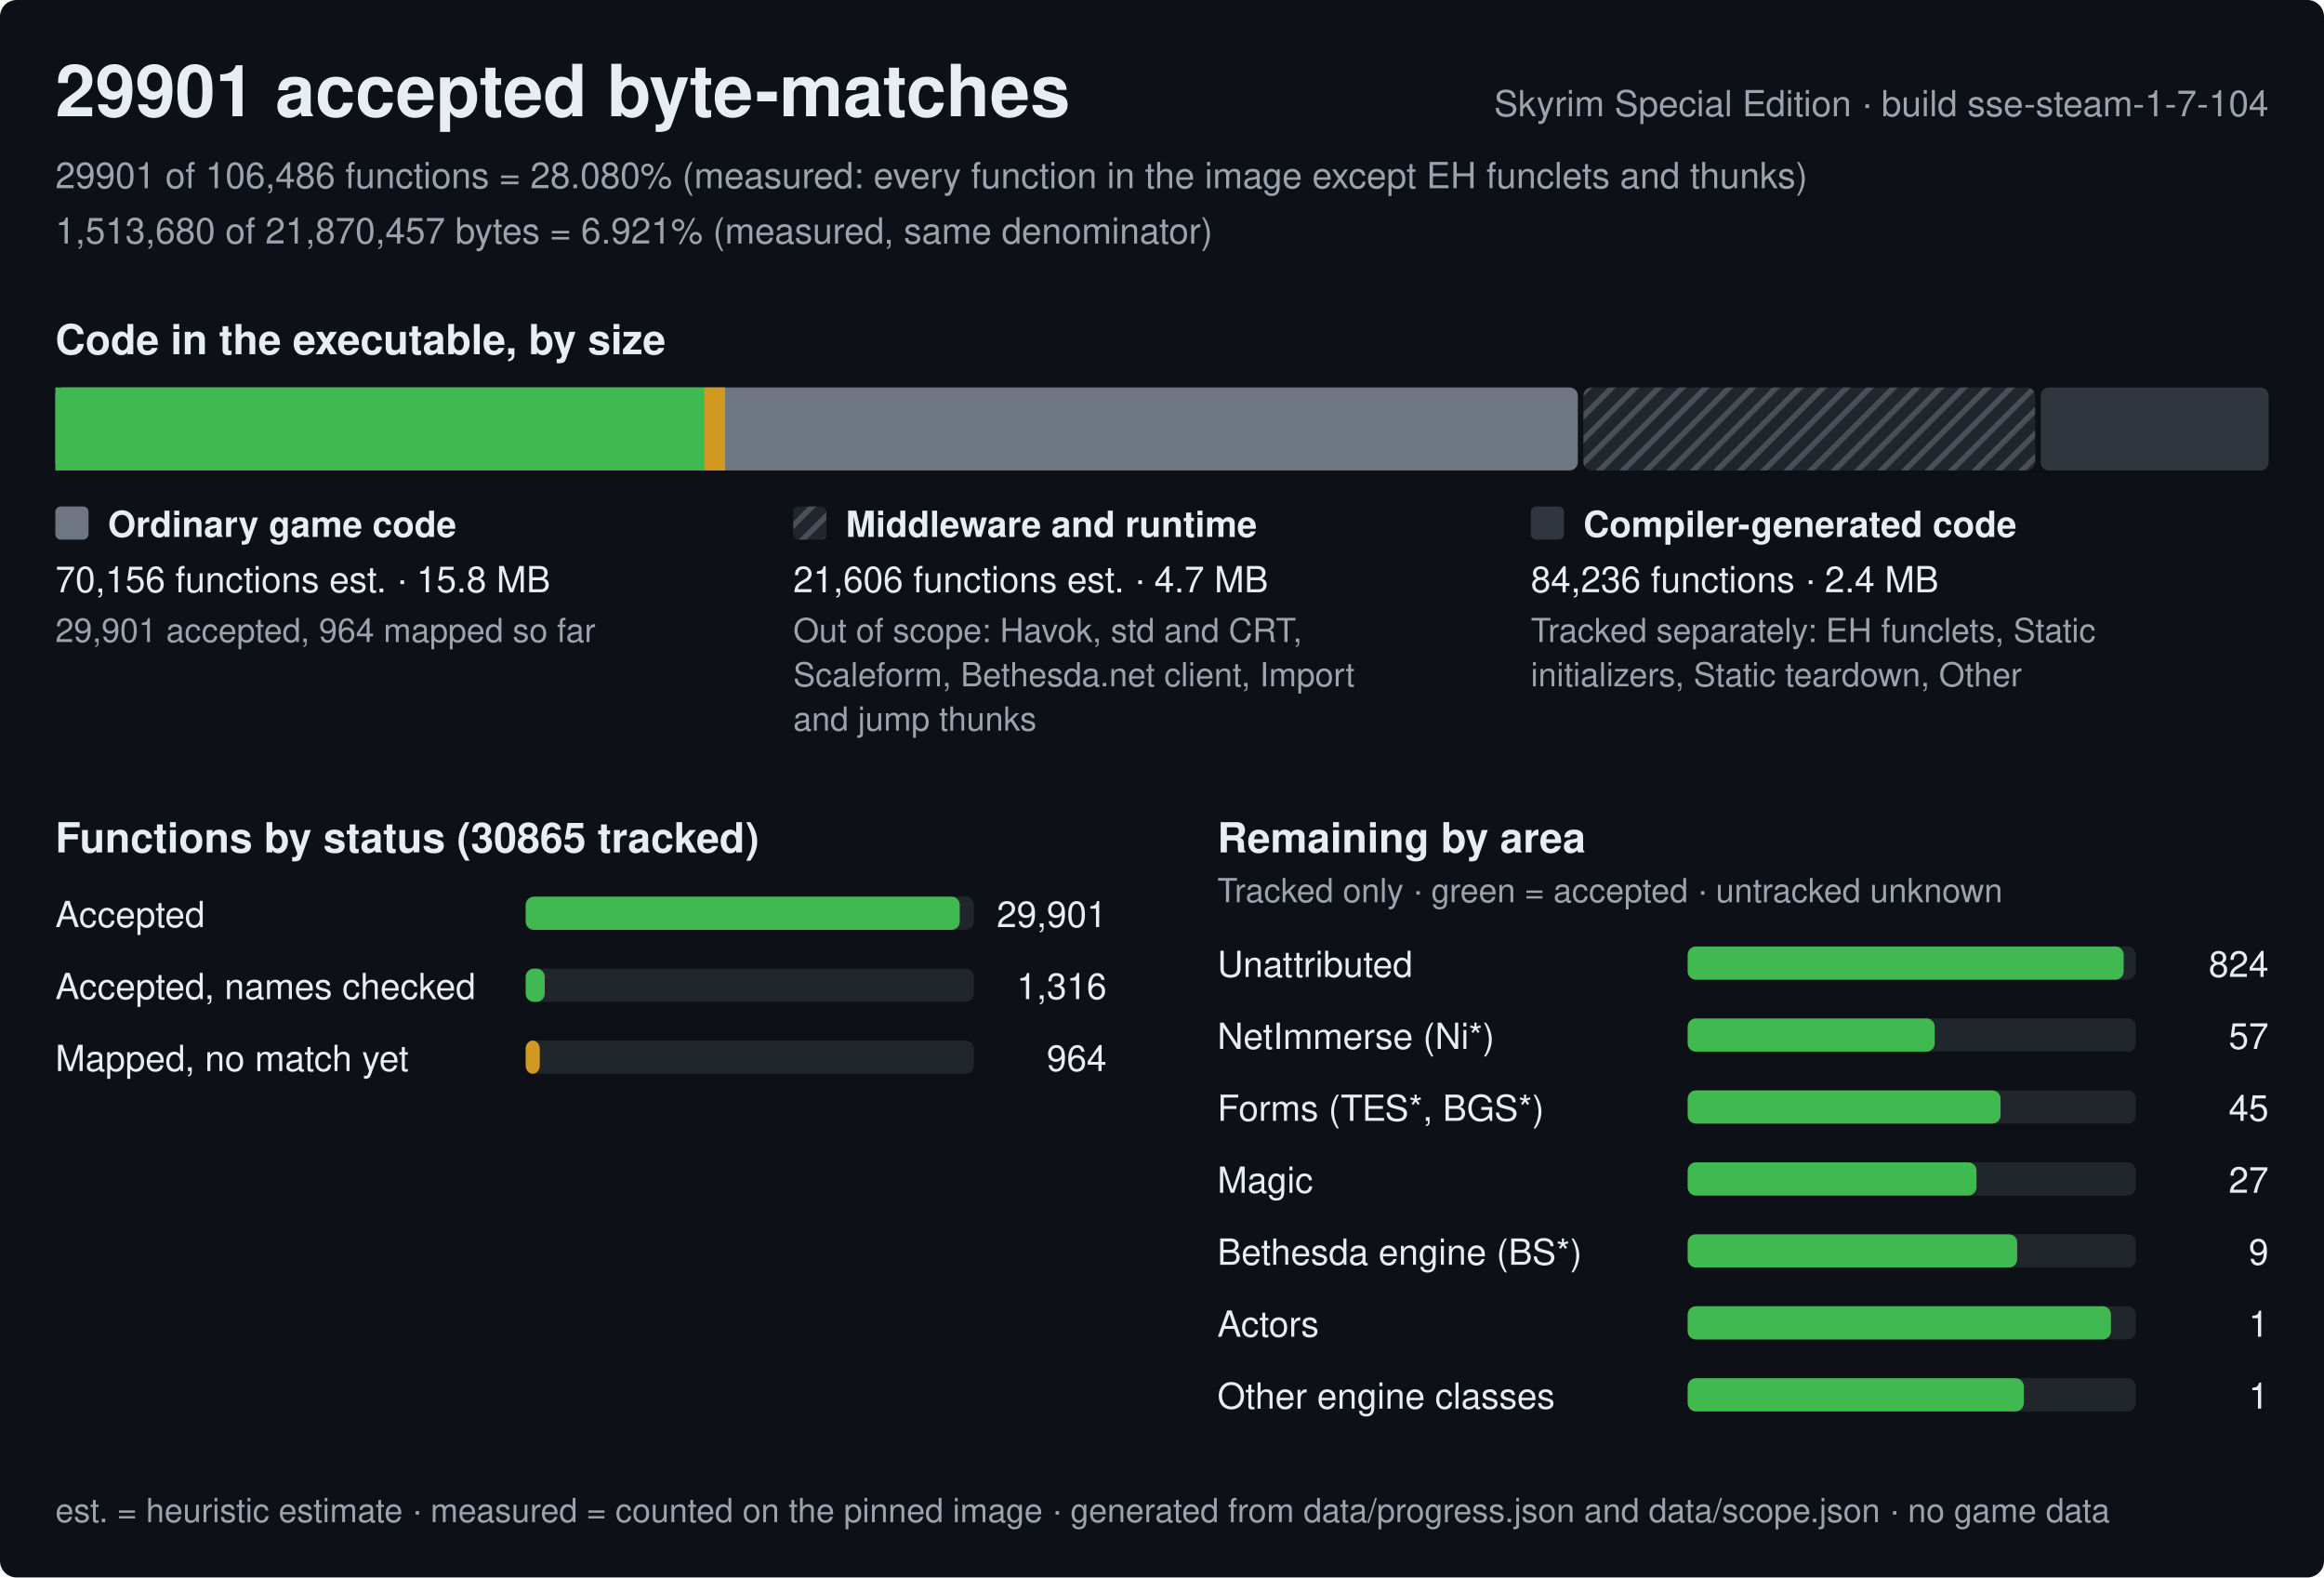
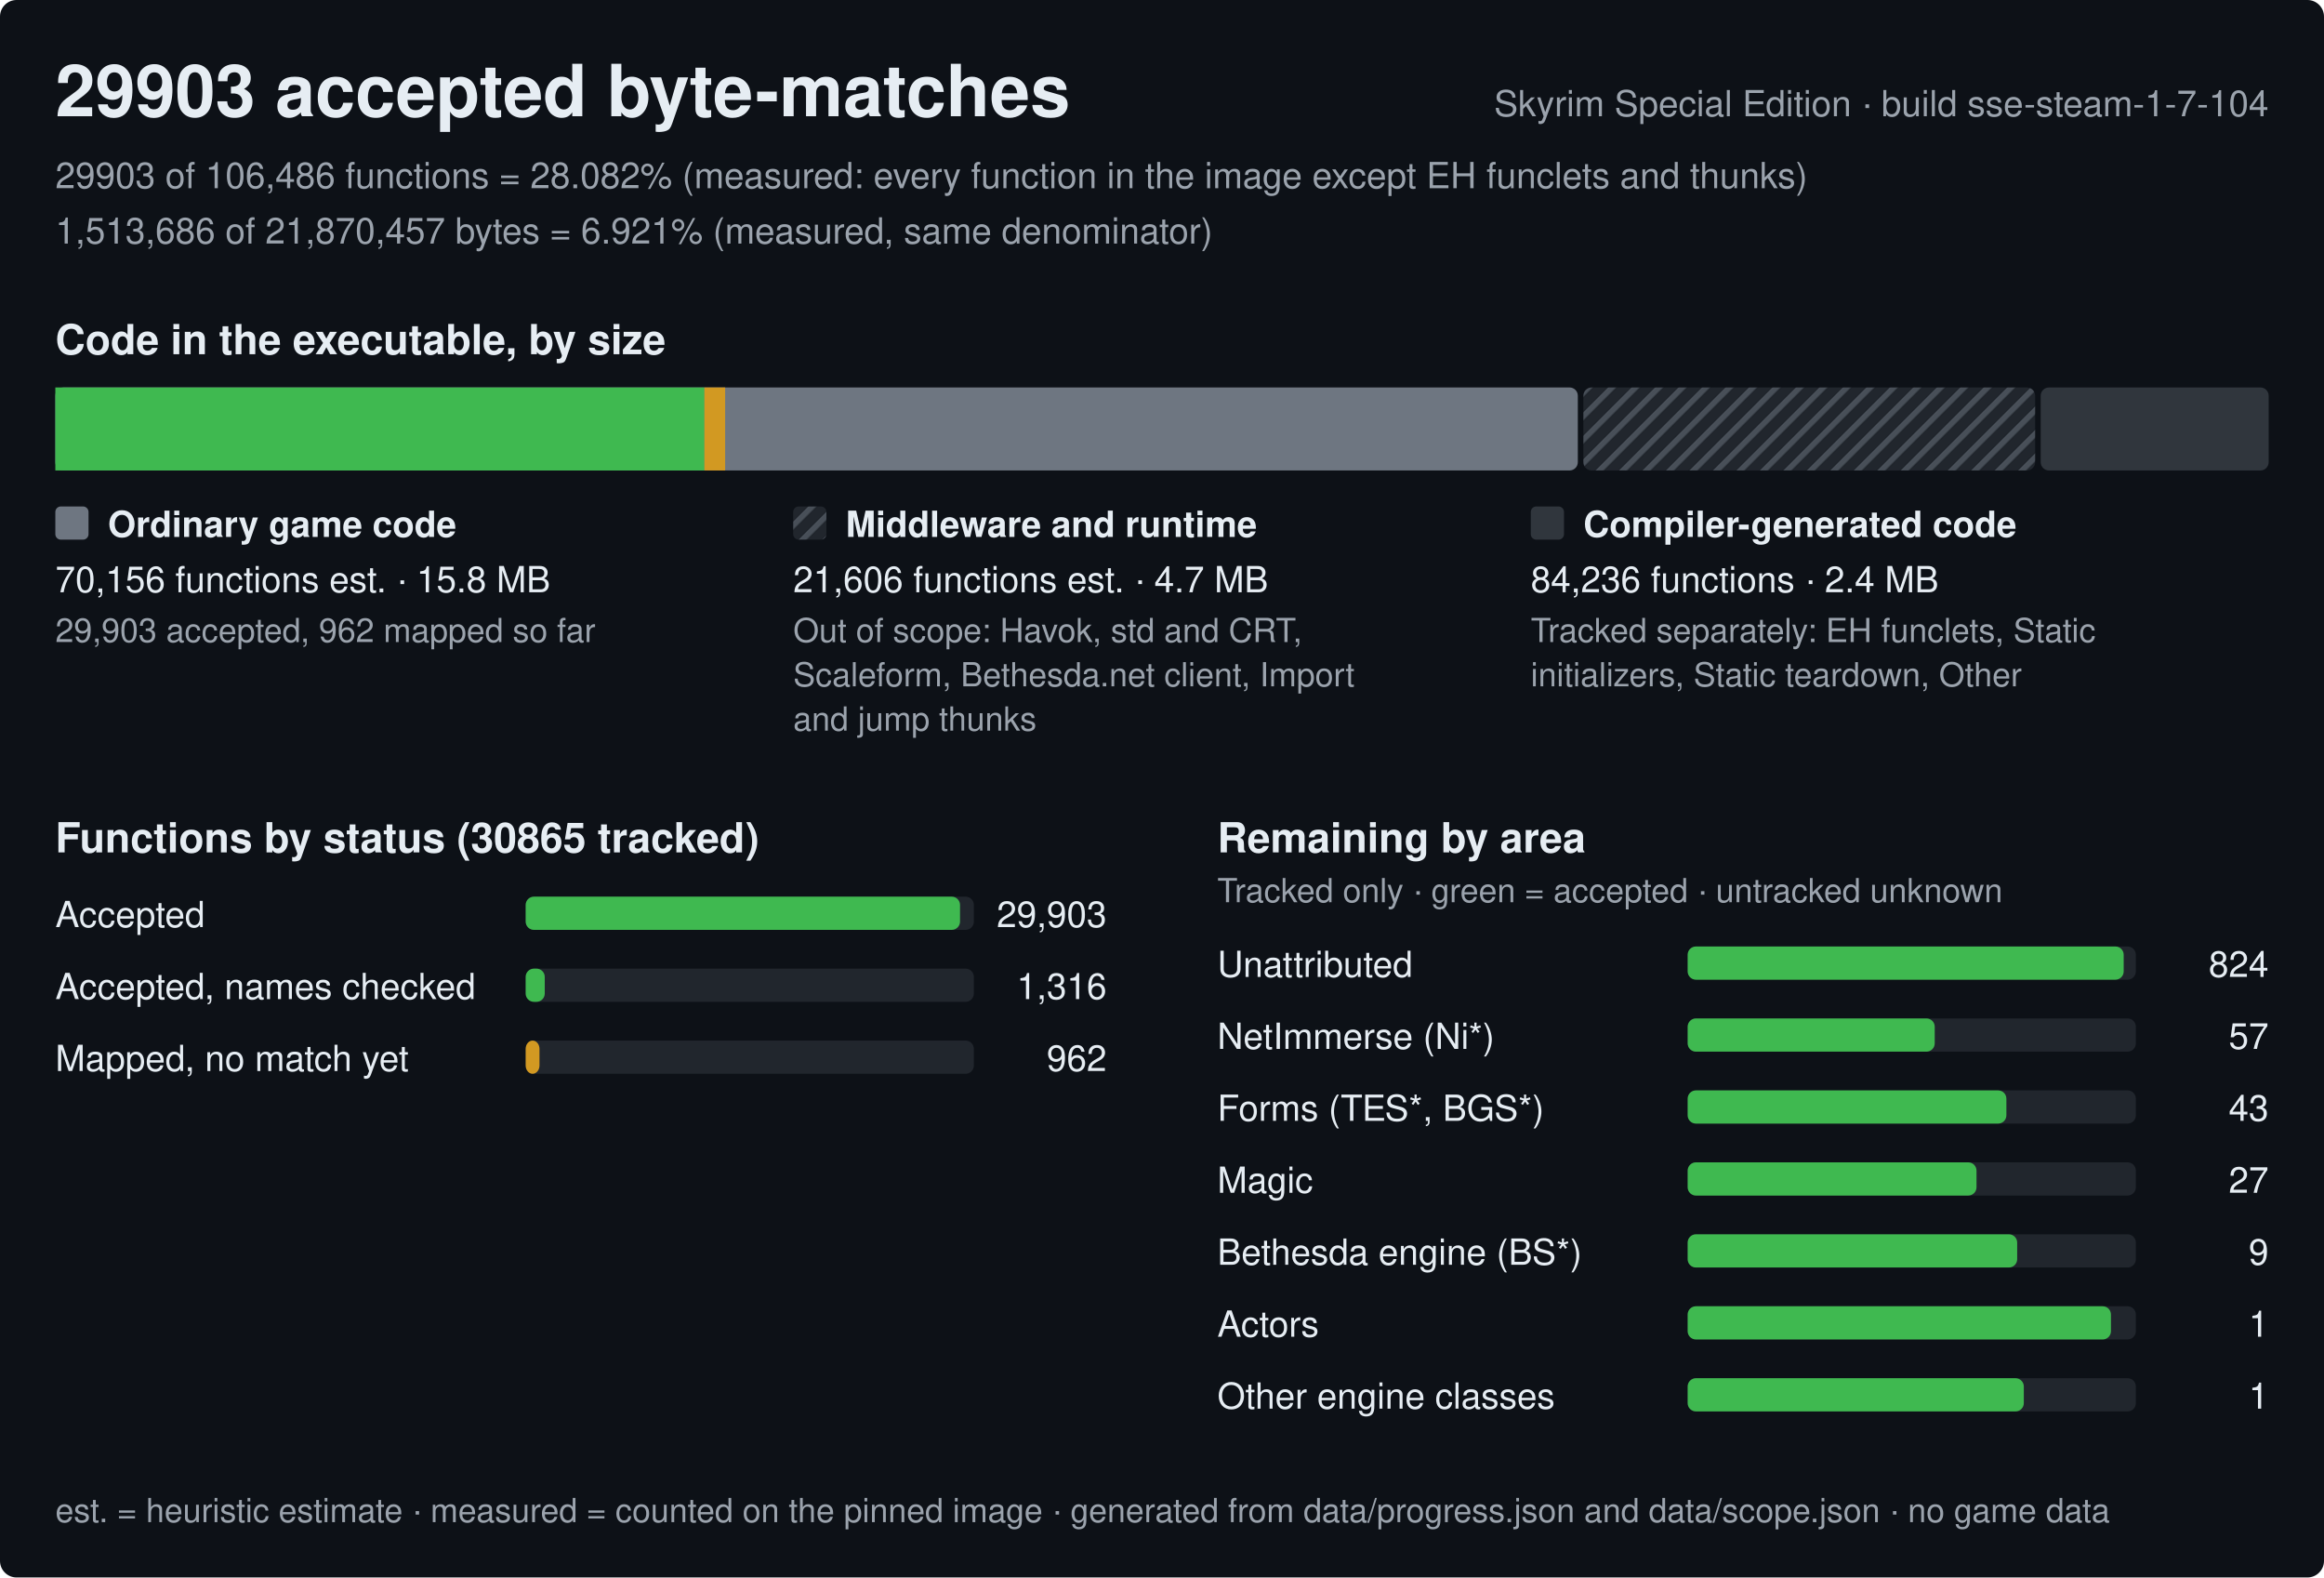
<svg xmlns="http://www.w3.org/2000/svg" width="840" height="570" viewBox="0 0 840 570" role="img" aria-label="Progress of the Skyrim Special Edition byte-matching reconstruction, build sse-steam-1-7-104">
  <style>text{font-family:-apple-system,BlinkMacSystemFont,'Segoe UI',Helvetica,Arial,sans-serif;fill:#e6edf3;white-space:pre}.h{font-size:26px;font-weight:600}.st{font-size:15px;font-weight:600}.lb{font-size:13px;font-weight:600}.bl{font-size:12px;font-weight:600;stroke:#0d1117;stroke-width:3px;paint-order:stroke;stroke-linejoin:round}.rl{font-size:13px}.fn{font-size:12px;fill:#9ba3ad}.mu{fill:#9ba3ad}</style>
  <defs>
    <pattern id="hx" width="6" height="6" patternUnits="userSpaceOnUse" patternTransform="rotate(45)">
      <rect width="6" height="6" fill="#21262d" />
      <rect width="2" height="6" fill="#484f58" />
    </pattern>
  </defs>
  <rect width="840" height="570" rx="6" fill="#0d1117" />
-   <text x="20" y="42" class="h">29901 accepted byte-matches</text>
+   <text x="20" y="42" class="h">29903 accepted byte-matches</text>
  <text x="820" y="42" class="rl mu" text-anchor="end">Skyrim Special Edition · build sse-steam-1-7-104</text>
-   <text x="20" y="68" class="rl mu">29901 of 106,486 functions = 28.080% (measured: every function in the image except EH funclets and thunks)</text>
-   <text x="20" y="88" class="rl mu">1,513,680 of 21,870,457 bytes = 6.921% (measured, same denominator)</text>
+   <text x="20" y="68" class="rl mu">29903 of 106,486 functions = 28.082% (measured: every function in the image except EH funclets and thunks)</text>
+   <text x="20" y="88" class="rl mu">1,513,686 of 21,870,457 bytes = 6.921% (measured, same denominator)</text>
  <text x="20" y="128" class="st">Code in the executable, by size</text>
  <rect x="20" y="140" width="550.3" height="30" rx="3" fill="#6e7681" />
-   <rect x="20" y="140" width="234.5" height="30" fill="#3fb950" />
-   <rect x="254.5" y="140" width="7.6" height="30" fill="#d29922" />
+   <rect x="20" y="140" width="234.6" height="30" fill="#3fb950" />
+   <rect x="254.6" y="140" width="7.5" height="30" fill="#d29922" />
  <rect x="572.3" y="140" width="163.3" height="30" rx="3" fill="url(#hx)" />
  <rect x="737.6" y="140" width="82.4" height="30" rx="3" fill="#30363d" />
  <rect x="20" y="183" width="12" height="12" rx="2" fill="#6e7681" />
  <text x="39" y="194" class="lb">Ordinary game code</text>
  <text x="20" y="214" class="rl">70,156 functions est. · 15.8 MB</text>
-   <text x="20" y="232" class="fn">29,901 accepted, 964 mapped so far</text>
+   <text x="20" y="232" class="fn">29,903 accepted, 962 mapped so far</text>
  <rect x="286.7" y="183" width="12" height="12" rx="2" fill="url(#hx)" />
  <text x="305.7" y="194" class="lb">Middleware and runtime</text>
  <text x="286.7" y="214" class="rl">21,606 functions est. · 4.7 MB</text>
  <text x="286.7" y="232" class="fn">Out of scope: Havok, std and CRT,</text>
  <text x="286.7" y="248" class="fn">Scaleform, Bethesda.net client, Import</text>
  <text x="286.7" y="264" class="fn">and jump thunks</text>
  <rect x="553.3" y="183" width="12" height="12" rx="2" fill="#30363d" />
  <text x="572.3" y="194" class="lb">Compiler-generated code</text>
  <text x="553.3" y="214" class="rl">84,236 functions · 2.4 MB</text>
  <text x="553.3" y="232" class="fn">Tracked separately: EH funclets, Static</text>
  <text x="553.3" y="248" class="fn">initializers, Static teardown, Other</text>
  <text x="20" y="308" class="st">Functions by status (30865 tracked)</text>
  <text x="20" y="335" class="rl">Accepted</text>
  <rect x="190" y="324" width="162.0" height="12" rx="3" fill="#21262d" />
-   <rect x="190" y="324" width="156.9" height="12" rx="3" fill="#3fb950" />
-   <text x="400.0" y="335" class="rl" text-anchor="end">29,901</text>
+   <rect x="190" y="324" width="157" height="12" rx="3" fill="#3fb950" />
+   <text x="400.0" y="335" class="rl" text-anchor="end">29,903</text>
  <text x="20" y="361" class="rl">Accepted, names checked</text>
  <rect x="190" y="350" width="162.0" height="12" rx="3" fill="#21262d" />
  <rect x="190" y="350" width="6.9" height="12" rx="3" fill="#3fb950" />
  <text x="400.0" y="361" class="rl" text-anchor="end">1,316</text>
  <text x="20" y="387" class="rl">Mapped, no match yet</text>
  <rect x="190" y="376" width="162.0" height="12" rx="3" fill="#21262d" />
-   <rect x="190" y="376" width="5.1" height="12" rx="3" fill="#d29922" />
-   <text x="400.0" y="387" class="rl" text-anchor="end">964</text>
+   <rect x="190" y="376" width="5" height="12" rx="3" fill="#d29922" />
+   <text x="400.0" y="387" class="rl" text-anchor="end">962</text>
  <text x="440.0" y="308" class="st">Remaining by area</text>
  <text x="440.0" y="326" class="fn">Tracked only · green = accepted · untracked unknown</text>
  <text x="440.0" y="353" class="rl">Unattributed</text>
  <rect x="610.0" y="342" width="162.0" height="12" rx="3" fill="#21262d" />
  <rect x="610.0" y="342" width="157.6" height="12" rx="3" fill="#3fb950" />
  <text x="820.0" y="353" class="rl" text-anchor="end">824</text>
  <text x="440.0" y="379" class="rl">NetImmerse (Ni*)</text>
  <rect x="610.0" y="368" width="162.0" height="12" rx="3" fill="#21262d" />
  <rect x="610.0" y="368" width="89.3" height="12" rx="3" fill="#3fb950" />
  <text x="820.0" y="379" class="rl" text-anchor="end">57</text>
  <text x="440.0" y="405" class="rl">Forms (TES*, BGS*)</text>
  <rect x="610.0" y="394" width="162.0" height="12" rx="3" fill="#21262d" />
-   <rect x="610.0" y="394" width="113.1" height="12" rx="3" fill="#3fb950" />
-   <text x="820.0" y="405" class="rl" text-anchor="end">45</text>
+   <rect x="610.0" y="394" width="115.2" height="12" rx="3" fill="#3fb950" />
+   <text x="820.0" y="405" class="rl" text-anchor="end">43</text>
  <text x="440.0" y="431" class="rl">Magic</text>
  <rect x="610.0" y="420" width="162.0" height="12" rx="3" fill="#21262d" />
  <rect x="610.0" y="420" width="104.4" height="12" rx="3" fill="#3fb950" />
  <text x="820.0" y="431" class="rl" text-anchor="end">27</text>
  <text x="440.0" y="457" class="rl">Bethesda engine (BS*)</text>
  <rect x="610.0" y="446" width="162.0" height="12" rx="3" fill="#21262d" />
  <rect x="610.0" y="446" width="119.1" height="12" rx="3" fill="#3fb950" />
  <text x="820.0" y="457" class="rl" text-anchor="end">9</text>
  <text x="440.0" y="483" class="rl">Actors</text>
  <rect x="610.0" y="472" width="162.0" height="12" rx="3" fill="#21262d" />
  <rect x="610.0" y="472" width="153" height="12" rx="3" fill="#3fb950" />
  <text x="820.0" y="483" class="rl" text-anchor="end">1</text>
  <text x="440.0" y="509" class="rl">Other engine classes</text>
  <rect x="610.0" y="498" width="162.0" height="12" rx="3" fill="#21262d" />
  <rect x="610.0" y="498" width="121.5" height="12" rx="3" fill="#3fb950" />
  <text x="820.0" y="509" class="rl" text-anchor="end">1</text>
  <text x="20" y="550" class="fn">est. = heuristic estimate · measured = counted on the pinned image · generated from data/progress.json and data/scope.json · no game data</text>
</svg>
